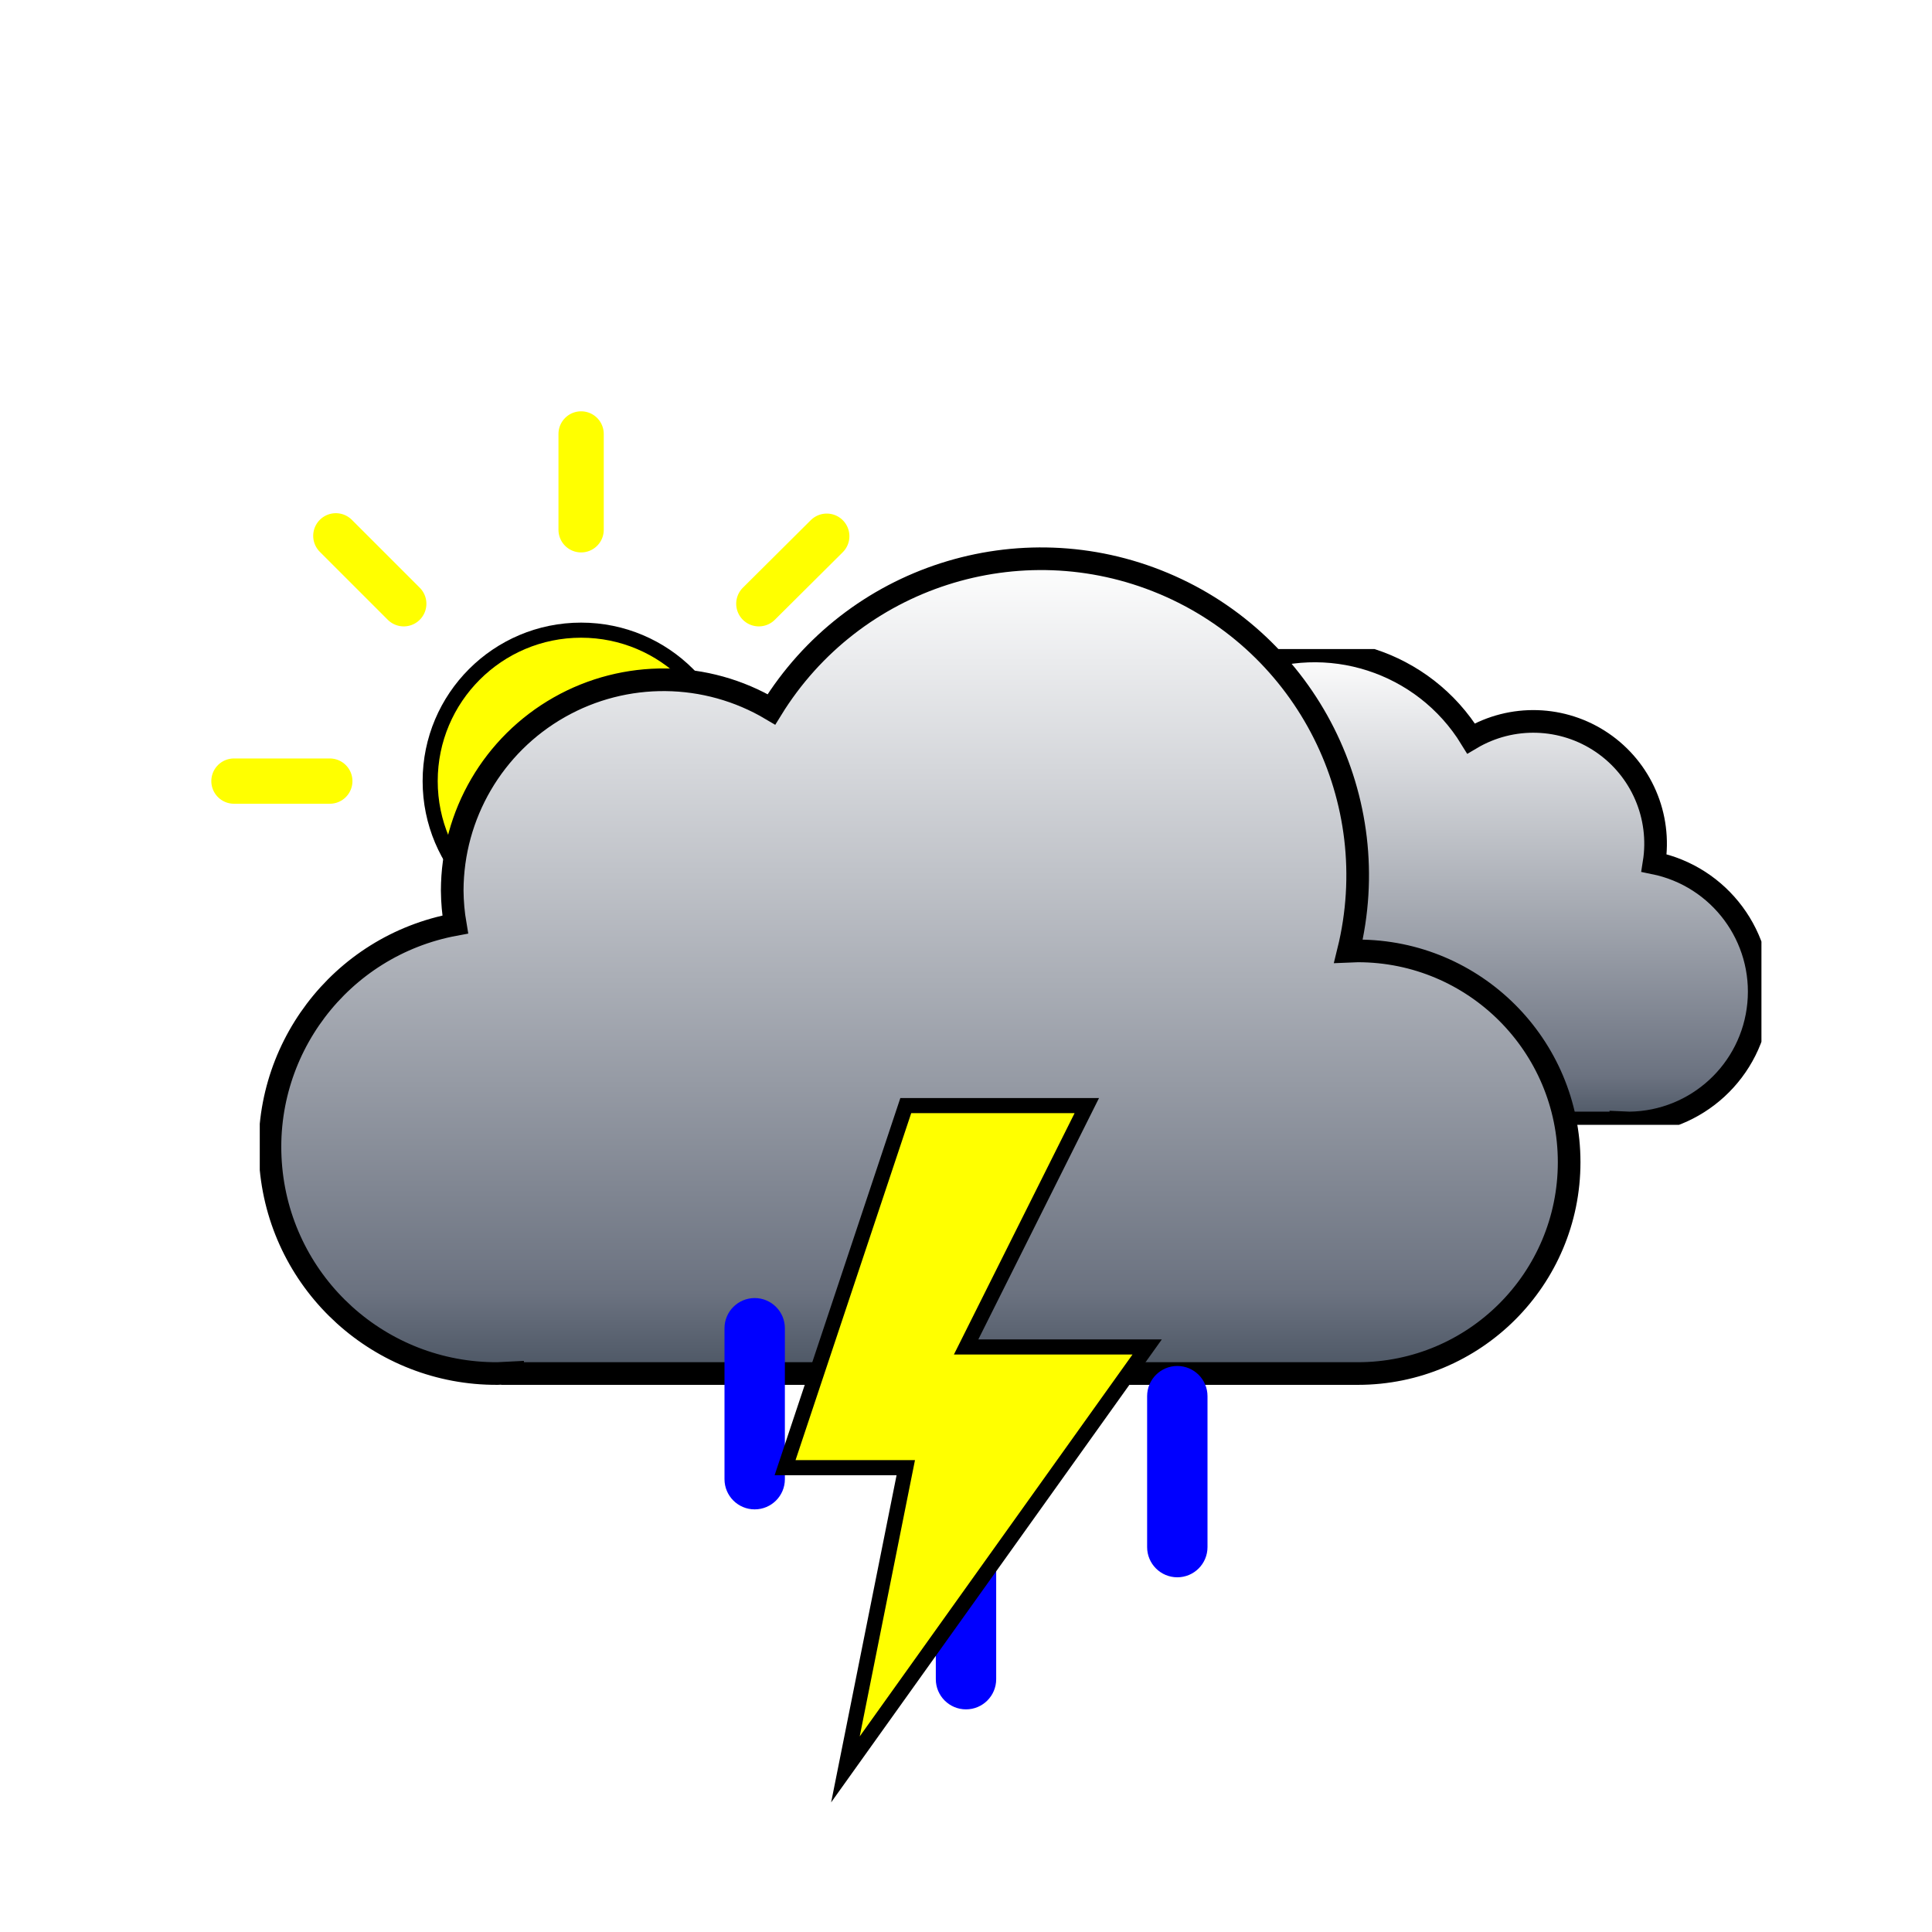
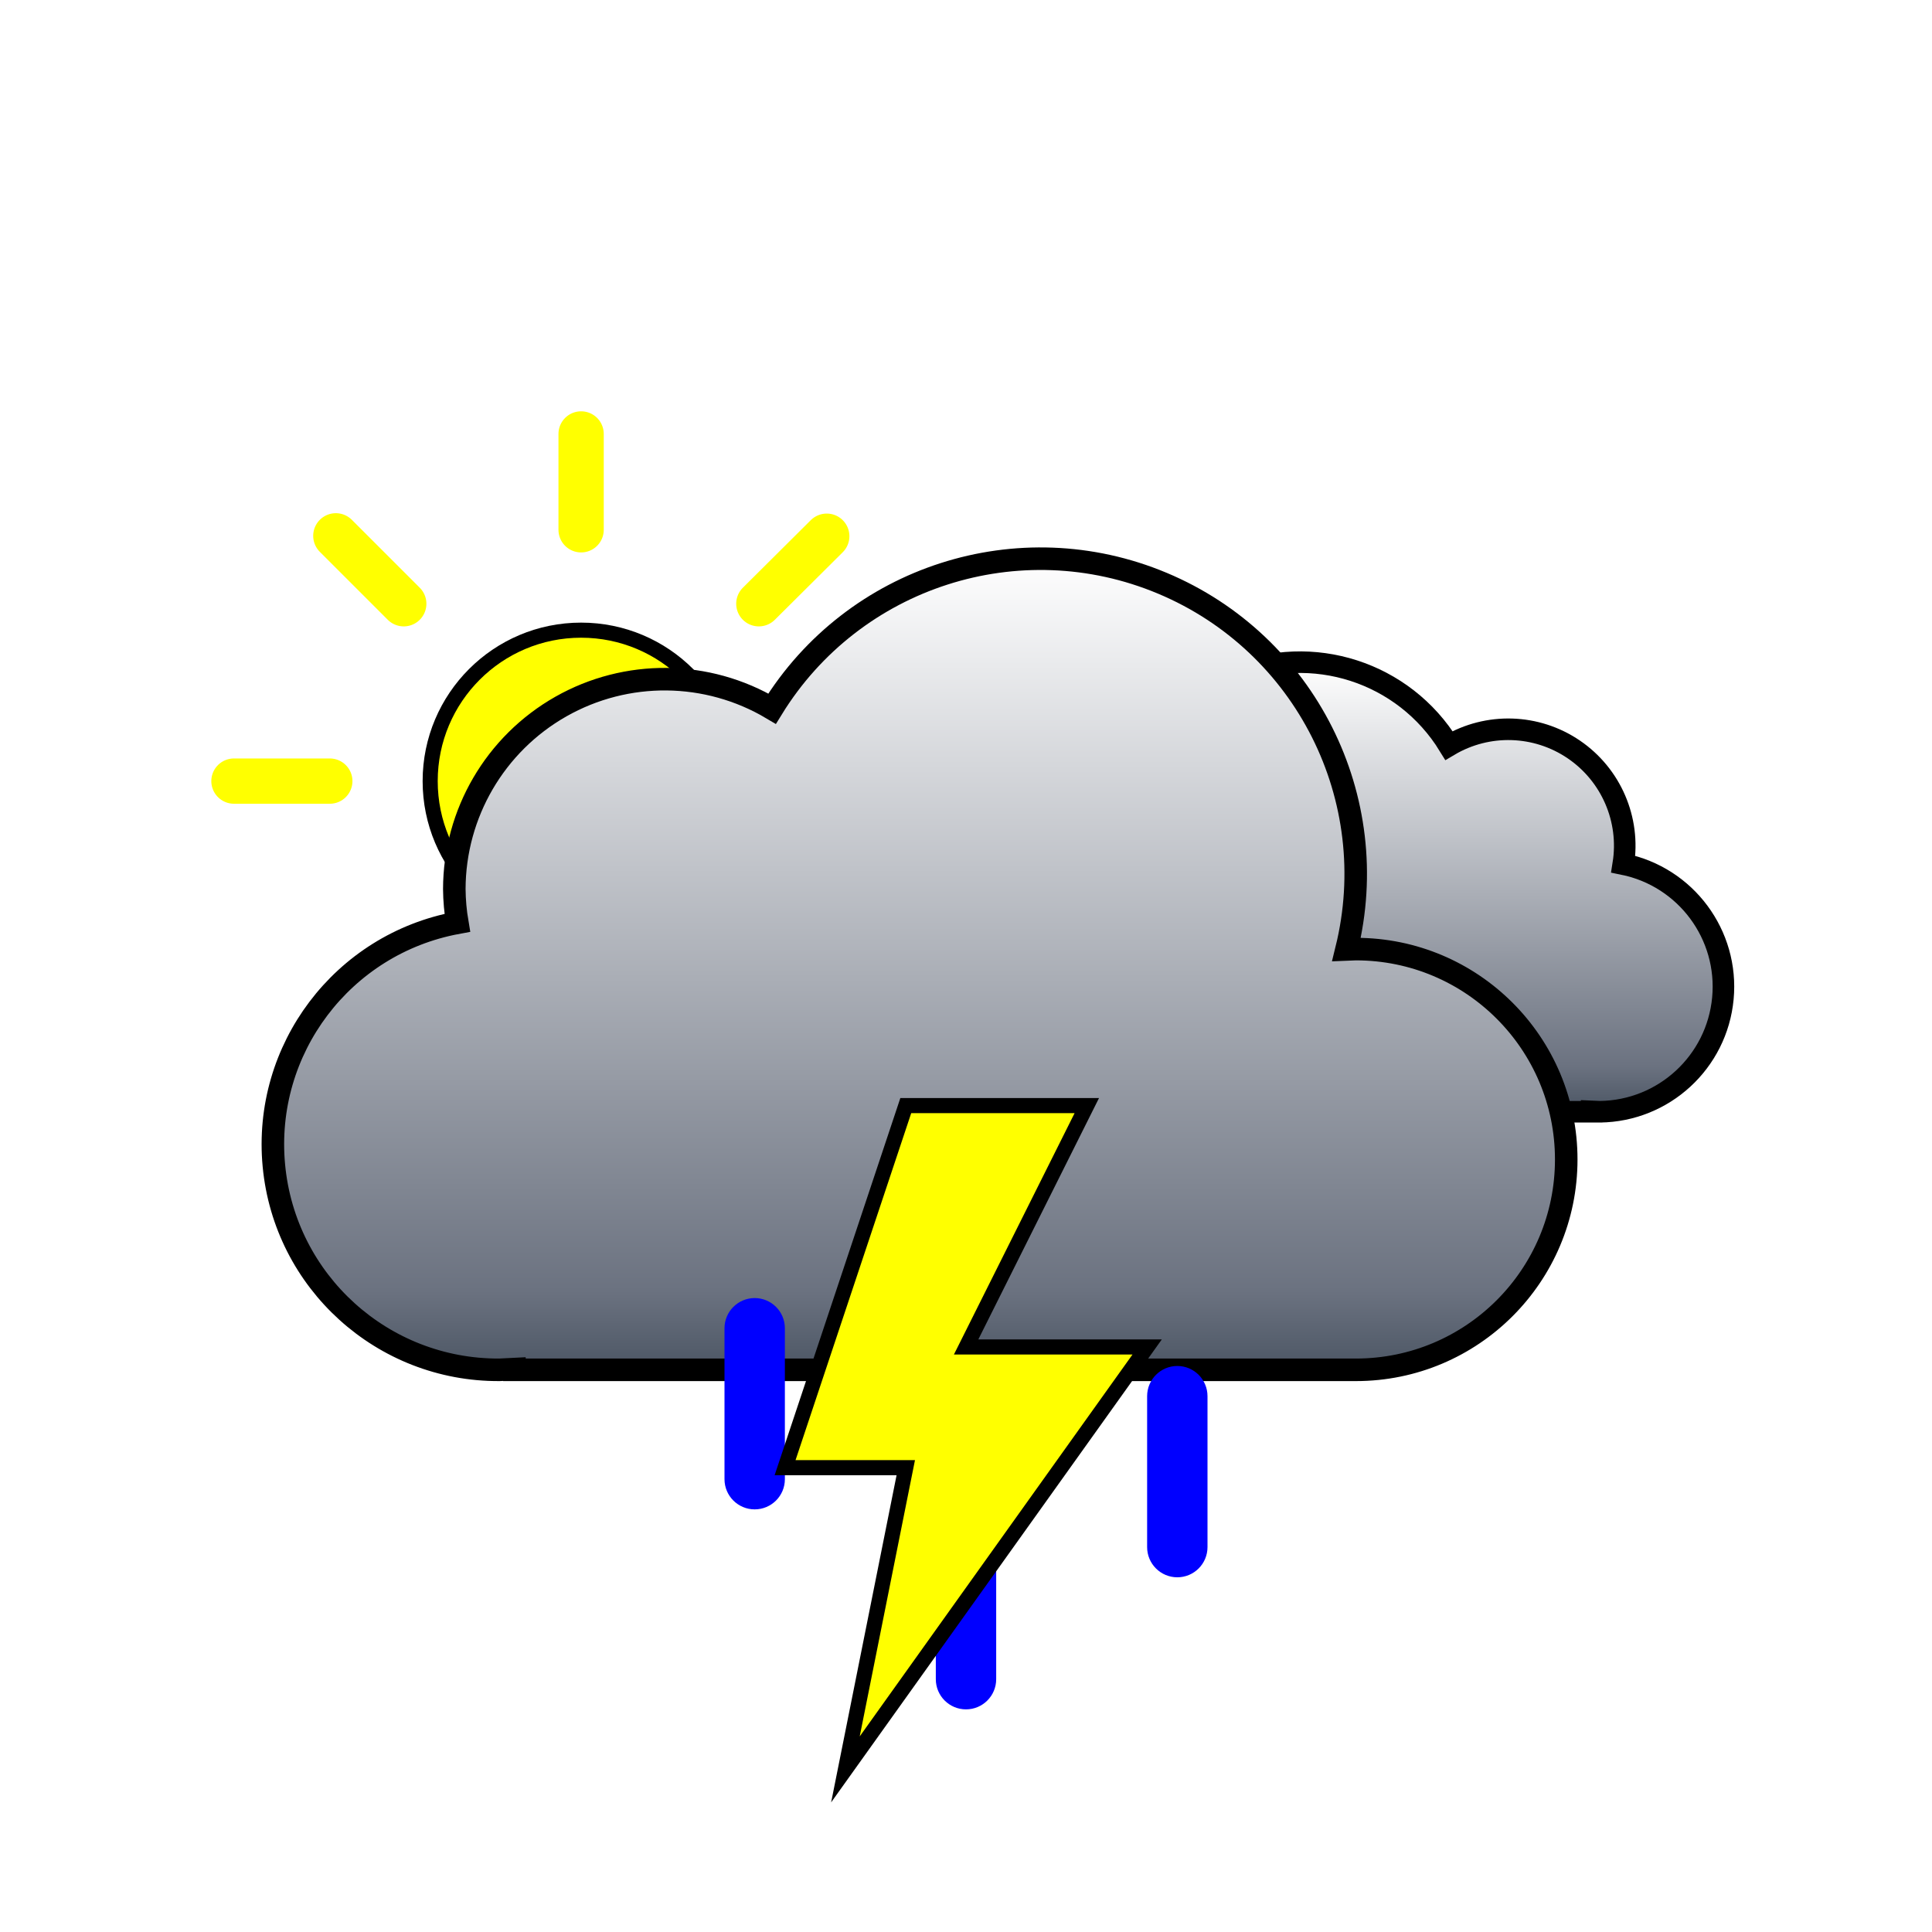
<svg xmlns="http://www.w3.org/2000/svg" xmlns:xlink="http://www.w3.org/1999/xlink" viewBox="0 0 512 512">
  <defs>
    <linearGradient id="cloudGradient" x1="0" y1="0" x2="0" y2="1" gradientUnits="objectBoundingBox">
      <stop offset="0" stop-color="white" />
      <stop offset=".9" stop-color="#6b7280" />
      <stop offset="1" stop-color="#4b5563" />
    </linearGradient>
    <symbol id="i" viewBox="0 0 196 196">
      <circle cx="98" cy="98" r="40" fill="yellow" stroke="black" stroke-miterlimit="10" stroke-width="4" />
      <path fill="none" stroke="yellow" stroke-linecap="round" stroke-miterlimit="10" stroke-width="12" d="M98 31.4V6m0 184v-25.4M145.1 51l18-17.9M33 163l18-17.9M51 51 33 33m130.1 130.1-18-18M6 98h25.4M190 98h-25.4" />
    </symbol>
-     <symbol id="k" viewBox="0 0 200.3 126.1">
+     <symbol id="k" viewBox="0 0 210.3 126.1">
      <path fill="url(#cloudGradient)" stroke="black" stroke-miterlimit="10" stroke-width="6" d="M.5 93.2a32.4 32.4 0 0032.4 32.4h129.8v-.1l2.3.1a34.8 34.8 0 006.5-68.9 32.4 32.4 0 00-48.5-33 48.6 48.6 0 00-88.6 37.1h-1.5A32.4 32.4 0 00.5 93.1Z" />
    </symbol>
-     <symbol id="l" viewBox="0 0 350 222">
+     <symbol id="l" viewBox="0 0 350 223">
      <path fill="url(#cloudGradient)" stroke="black" stroke-miterlimit="10" stroke-width="6" d="m291 107-2.5.1A83.9 83.9 0 00135.6 43 56 56 0 0051 91a56.6 56.6 0 00.8 9A60 60 0 0063 219l4-.2v.2h224a56 56 0 000-112Z" />
    </symbol>
    <symbol id="j" viewBox="0 0 398 222">
      <use xlink:href="#k" width="200.3" height="126.1" transform="translate(198 27)" />
      <use xlink:href="#l" width="350" height="222" />
    </symbol>
    <symbol id="h" viewBox="0 0 410.8 258">
      <use xlink:href="#i" width="196" height="196" />
      <use xlink:href="#j" width="398" height="222" transform="translate(12.84 36)" />
    </symbol>
    <symbol id="m" viewBox="0 0 129 110">
      <path fill="blue" stroke-miterlimit="10" d="M8.5 56.5a8 8 0 01-8-8v-40a8 8 0 0116 0v40a8 8 0 01-8 8Z" />
      <path fill="blue" stroke-miterlimit="10" d="M64.5 109.5a8 8 0 01-8-8v-40a8 8 0 0116 0v40a8 8 0 01-8 8Z" />
      <path fill="blue" stroke-miterlimit="10" d="M120.5 74.5a8 8 0 01-8-8v-40a8 8 0 0116 0v40a8 8 0 01-8 8Z" />
    </symbol>
    <symbol id="n" viewBox="0 0 102.7 186.8">
      <path fill="yellow" stroke="black" stroke-miterlimit="10" stroke-width="4" d="m34.8 2-32 96h32l-16 80 80-112h-48l32-64h-48z" />
    </symbol>
  </defs>
  <use xlink:href="#h" width="410.8" height="258" transform="translate(56 109)" />
  <use xlink:href="#m" width="129" height="110" transform="translate(191.5 343.5)" />
  <use xlink:href="#n" width="102.7" height="186.7" transform="translate(205.23 291)" />
</svg>
